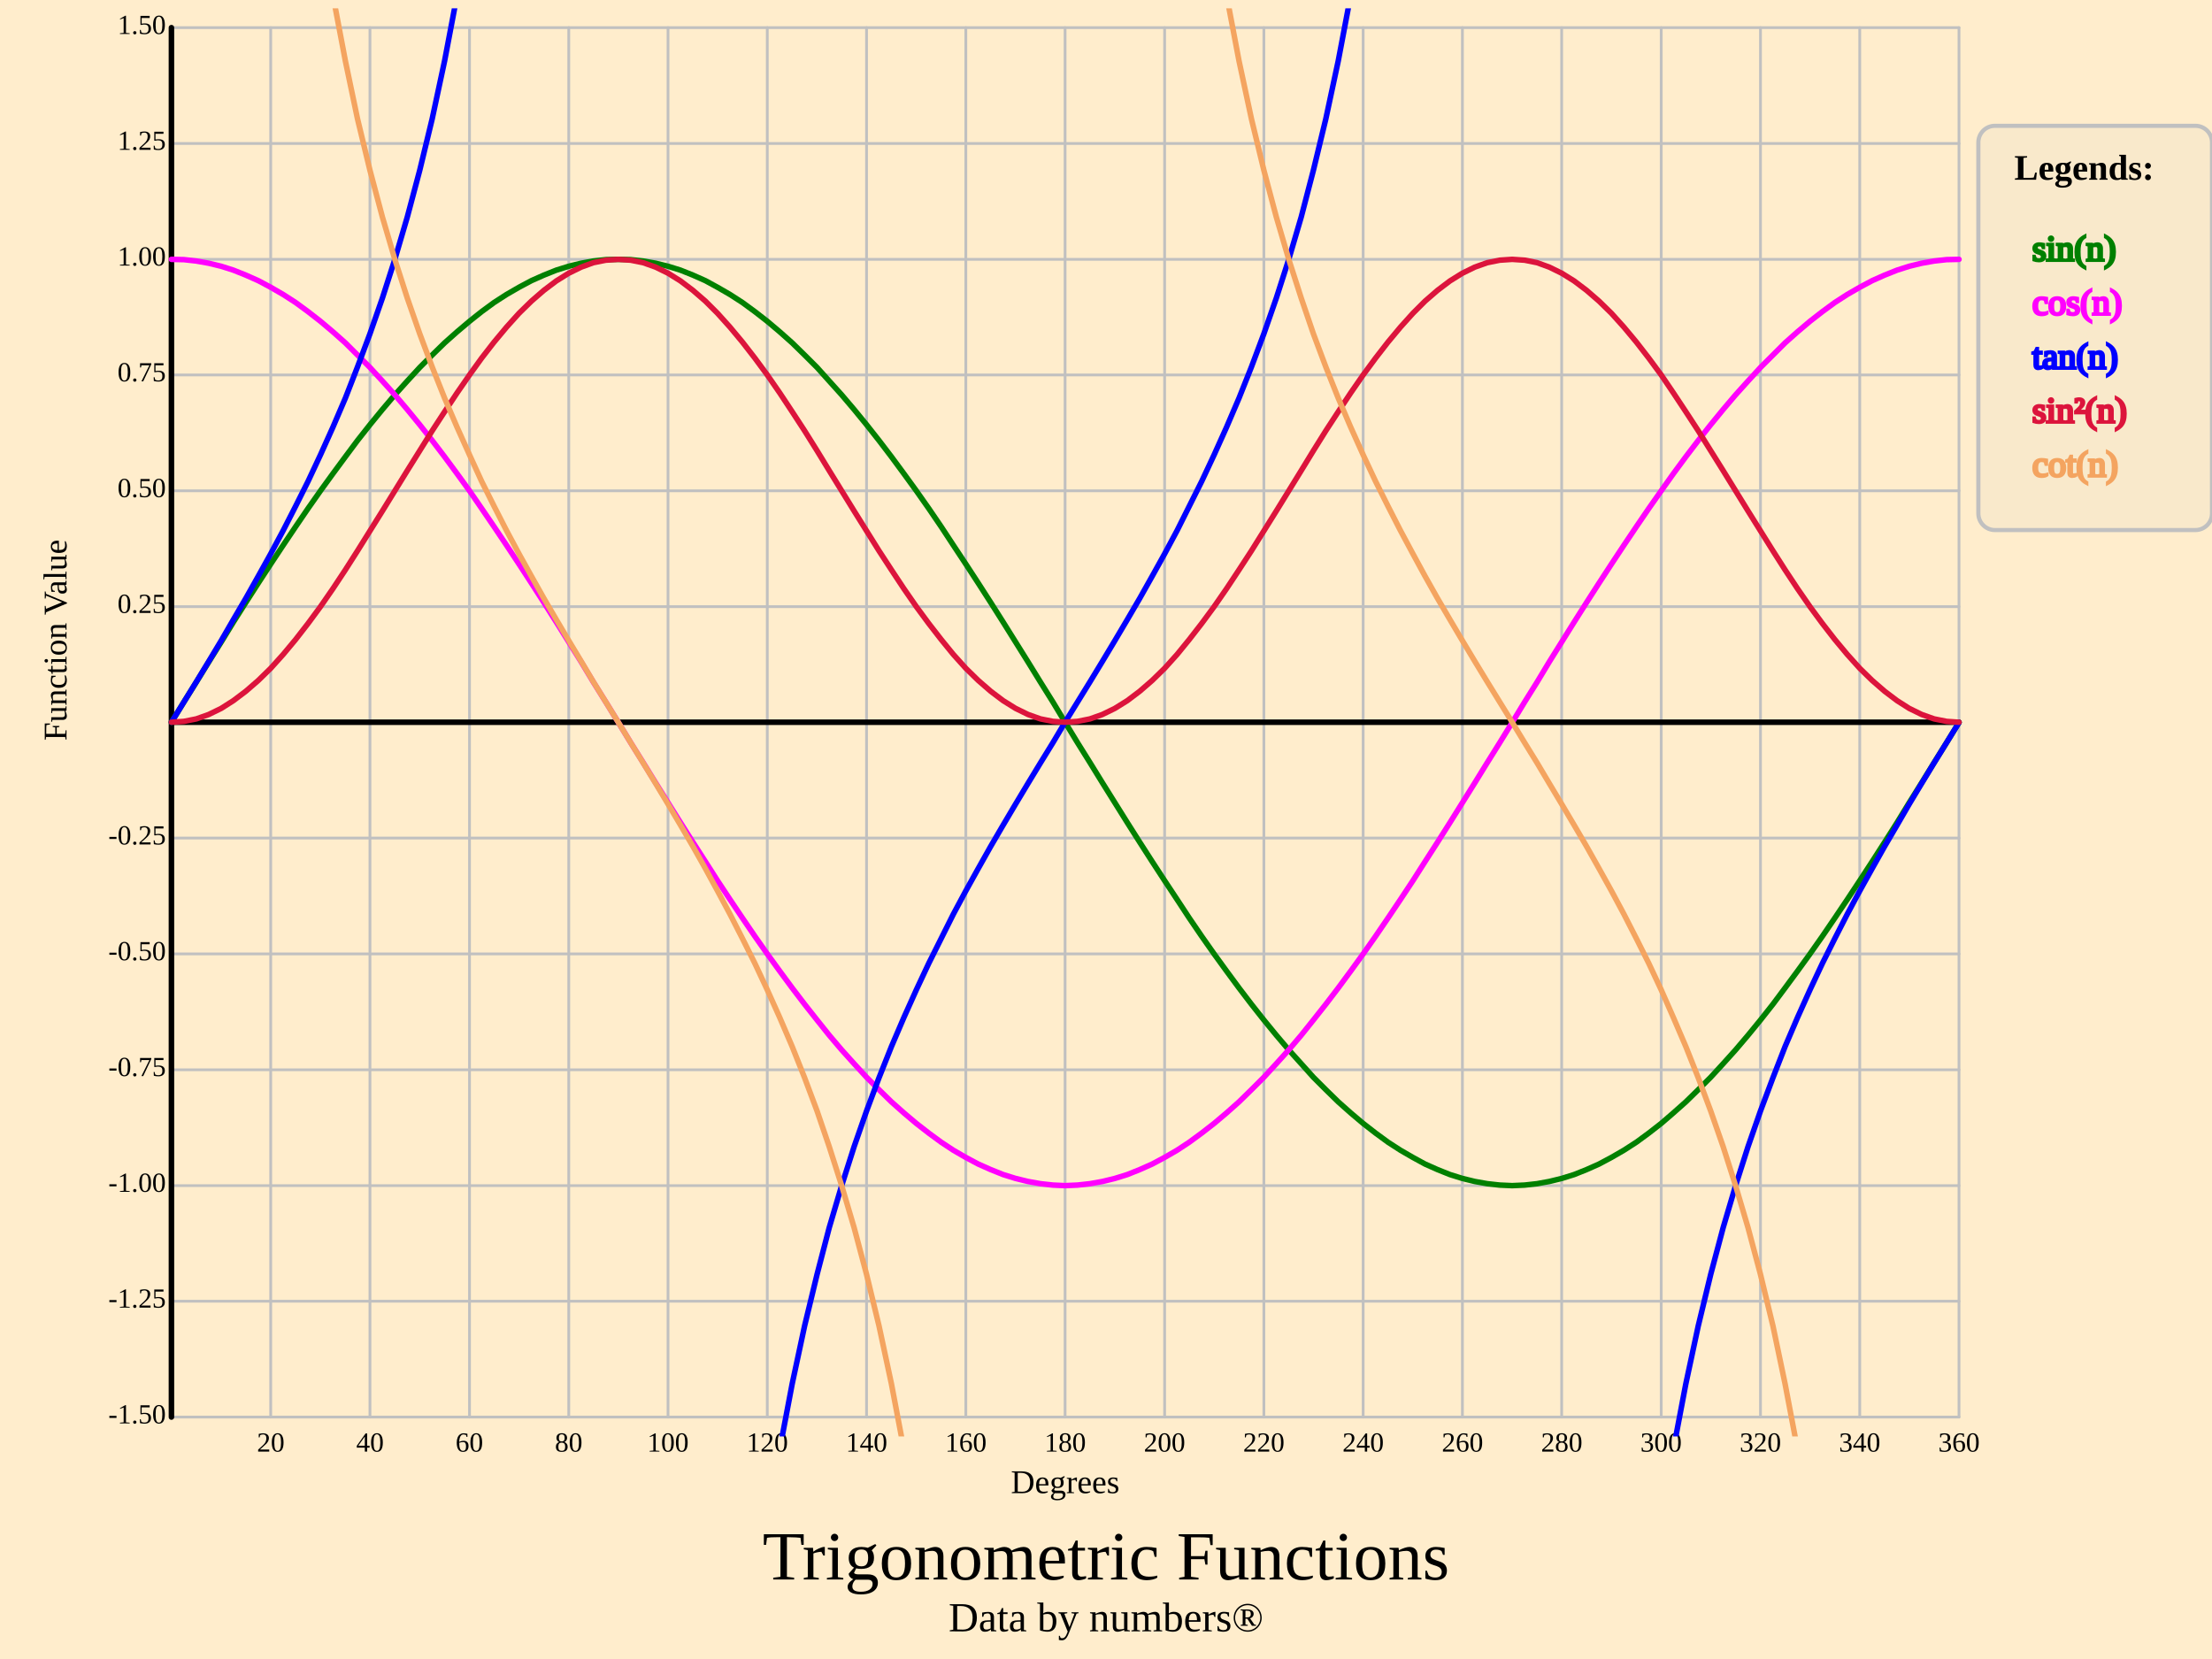
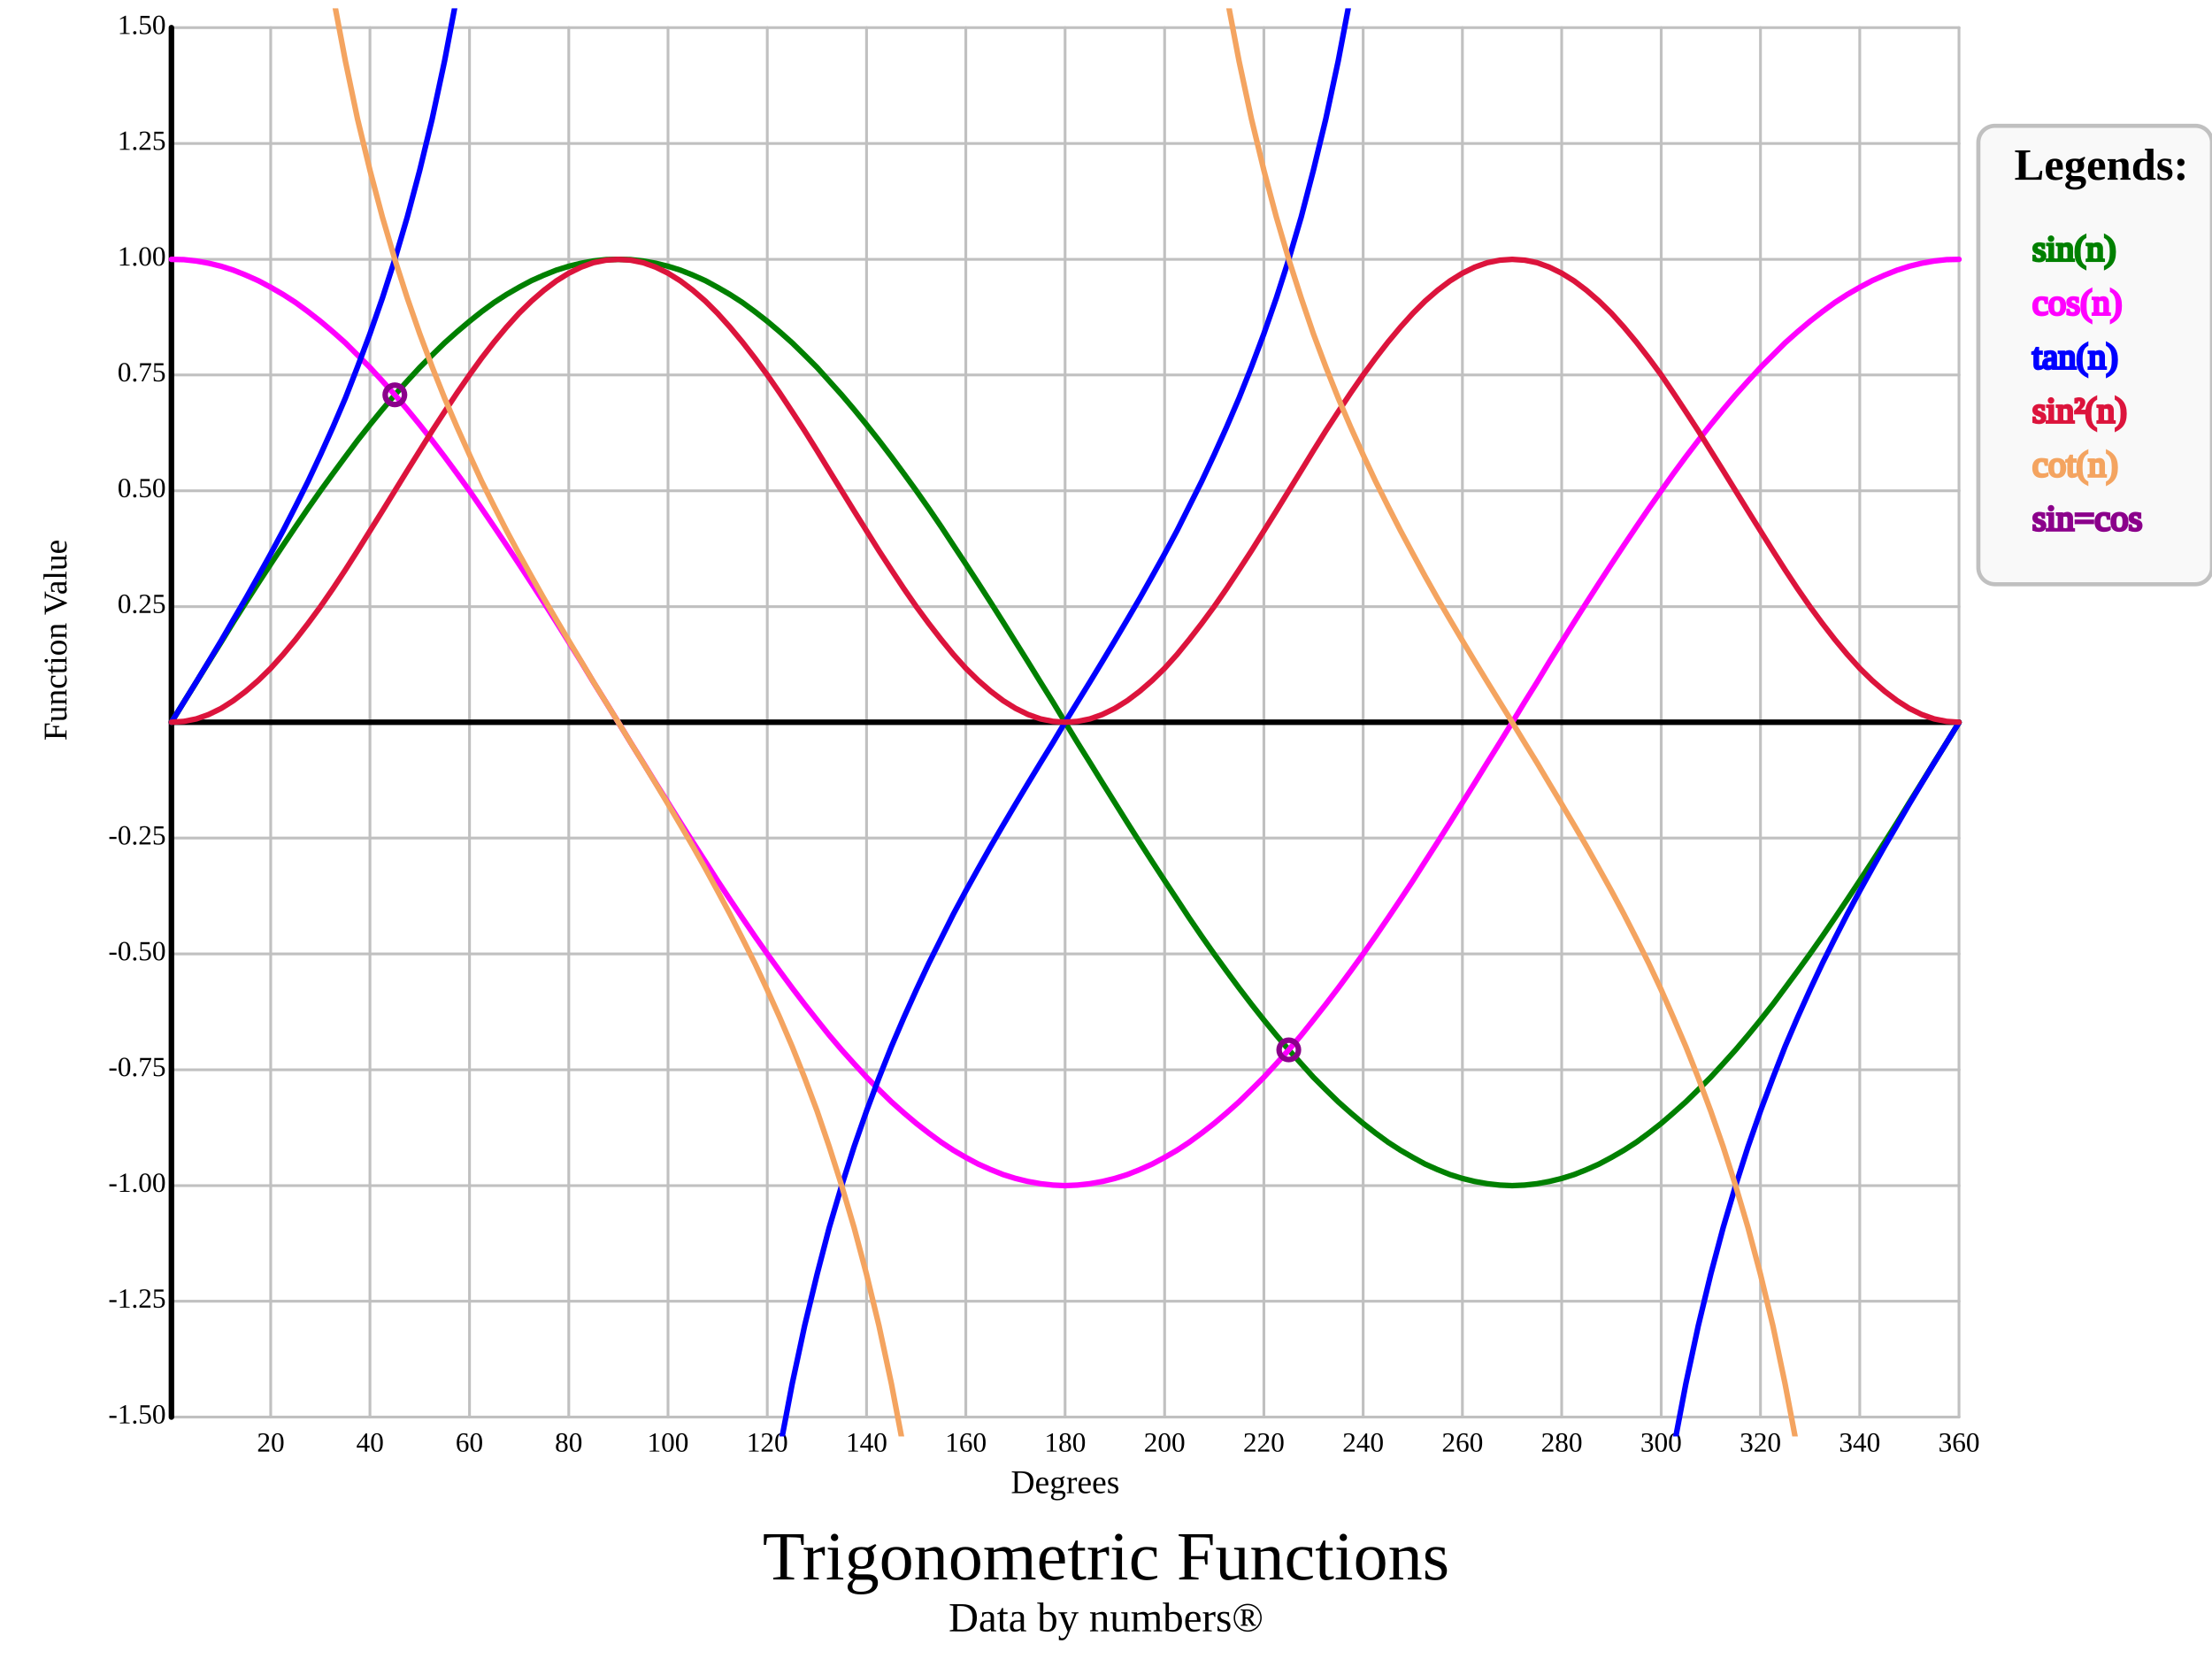
- <svg xmlns="http://www.w3.org/2000/svg" width="800" height="600">
+ <svg xmlns="http://www.w3.org/2000/svg" id="ID-68ac2f" width="800" height="600">
+   <style>
+ svg#ID-68ac2f { background-color: #ffedcc }
+ #ID-68ac2f g.plotarea { opacity: 1.0 }
+ #ID-68ac2f g.plotarea path:hover { stroke-width: 5.0 }
+ #ID-68ac2f path { stroke-width: 2.0; fill: none; stroke-linecap: round }
+ #ID-68ac2f path.axes { stroke: black }
+ #ID-68ac2f path.xtick, #ID-68ac2f path.ytick { stroke: silver; stroke-width: 1 }
+ #ID-68ac2f text.legends { font-size: 13.0px }
+ #ID-68ac2f text.legends.headline { font-size: 16.2px; font-weight: bold }
+ #ID-68ac2f text.subtitle { font-size: 15.0px; text-anchor: middle }
+ #ID-68ac2f text.title { font-size: 25.0px; text-anchor: middle }
+ #ID-68ac2f text.xlabel { font-size: 10.0px; text-anchor: middle }
+ #ID-68ac2f text.xtitle { font-size: 12.0px; text-anchor: middle }
+ #ID-68ac2f text.ylabel { font-size: 10.0px; text-anchor: end; dominant-baseline: middle }
+ #ID-68ac2f text.ytitle { font-size: 12.0px; text-anchor: middle; writing-mode: tb }
+ #ID-68ac2f path.plot01 { stroke: #ff0000 }
+ #ID-68ac2f text.plot01 { fill: #ff0000; stroke: #ff0000 }
+ #ID-68ac2f path.plot02 { stroke: #008000 }
+ #ID-68ac2f text.plot02 { fill: #008000; stroke: #008000 }
+ #ID-68ac2f path.plot03 { stroke: #ff00ff }
+ #ID-68ac2f text.plot03 { fill: #ff00ff; stroke: #ff00ff }
+ #ID-68ac2f path.plot04 { stroke: #0000ff }
+ #ID-68ac2f text.plot04 { fill: #0000ff; stroke: #0000ff }
+ #ID-68ac2f path.plot05 { stroke: #dc143c }
+ #ID-68ac2f text.plot05 { fill: #dc143c; stroke: #dc143c }
+ #ID-68ac2f path.plot06 { stroke: #f4a460 }
+ #ID-68ac2f text.plot06 { fill: #f4a460; stroke: #f4a460 }
+ #ID-68ac2f path.plot07 { stroke: #8b008b }
+ #ID-68ac2f text.plot07 { fill: #8b008b; stroke: #8b008b }
+ #ID-68ac2f rect.legends { fill: silver; stroke: silver; fill-opacity: 0.1; stroke-width: 1.5 }
+ </style>
  <defs>
    <clipPath id="plotable">
      <rect x="55.0" y="3.0" width="660.5" height="516.5" rx="0.0" />
    </clipPath>
  </defs>
-   <rect x="0" y="0" width="800" height="600" rx="0" style="fill: #ffedcc;stroke: none;stroke-width: 0" />
-   <path d=" M 97.9,512.5 V 10.0 M 133.8,512.5 V 10.0 M 169.8,512.5 V 10.0 M 205.7,512.5 V 10.0 M 241.6,512.5 V 10.0 M 277.5,512.5 V 10.0 M 313.4,512.5 V 10.0 M 349.3,512.5 V 10.0 M 385.2,512.5 V 10.0 M 421.2,512.5 V 10.0 M 457.1,512.5 V 10.0 M 493.0,512.5 V 10.0 M 528.9,512.5 V 10.0 M 564.8,512.5 V 10.0 M 600.8,512.5 V 10.0 M 636.7,512.5 V 10.0 M 672.6,512.5 V 10.0 M 708.5,512.5 V 10.0 " style="fill: none;stroke: Silver;stroke-linecap: round;stroke-width: 1.0" />
-   <text x="97.92" y="525.00" style="font-size: 10.0px;text-anchor: middle">20</text>
-   <text x="133.83" y="525.00" style="font-size: 10.0px;text-anchor: middle">40</text>
-   <text x="169.75" y="525.00" style="font-size: 10.0px;text-anchor: middle">60</text>
-   <text x="205.67" y="525.00" style="font-size: 10.0px;text-anchor: middle">80</text>
-   <text x="241.58" y="525.00" style="font-size: 10.0px;text-anchor: middle">100</text>
-   <text x="277.50" y="525.00" style="font-size: 10.0px;text-anchor: middle">120</text>
-   <text x="313.42" y="525.00" style="font-size: 10.0px;text-anchor: middle">140</text>
-   <text x="349.33" y="525.00" style="font-size: 10.0px;text-anchor: middle">160</text>
-   <text x="385.25" y="525.00" style="font-size: 10.0px;text-anchor: middle">180</text>
-   <text x="421.17" y="525.00" style="font-size: 10.0px;text-anchor: middle">200</text>
-   <text x="457.08" y="525.00" style="font-size: 10.0px;text-anchor: middle">220</text>
-   <text x="493.00" y="525.00" style="font-size: 10.0px;text-anchor: middle">240</text>
-   <text x="528.92" y="525.00" style="font-size: 10.0px;text-anchor: middle">260</text>
-   <text x="564.83" y="525.00" style="font-size: 10.0px;text-anchor: middle">280</text>
-   <text x="600.75" y="525.00" style="font-size: 10.0px;text-anchor: middle">300</text>
-   <text x="636.67" y="525.00" style="font-size: 10.0px;text-anchor: middle">320</text>
-   <text x="672.58" y="525.00" style="font-size: 10.0px;text-anchor: middle">340</text>
-   <text x="708.50" y="525.00" style="font-size: 10.0px;text-anchor: middle">360</text>
-   <path d=" M 62.0,219.4 H 708.5 M 62.0,303.1 H 708.5 M 62.0,177.5 H 708.5 M 62.0,345.0 H 708.5 M 62.0,135.6 H 708.5 M 62.0,386.9 H 708.5 M 62.0,93.8 H 708.5 M 62.0,428.8 H 708.5 M 62.0,51.9 H 708.5 M 62.0,470.6 H 708.5 M 62.0,10.0 H 708.5 M 62.0,512.5 H 708.5 " style="fill: none;stroke: Silver;stroke-linecap: round;stroke-width: 1.0" />
-   <text x="60.00" y="219.38" style="dominant-baseline: middle;font-size: 10.0px;text-anchor: end">0.25</text>
-   <text x="60.00" y="303.12" style="dominant-baseline: middle;font-size: 10.0px;text-anchor: end">-0.25</text>
-   <text x="60.00" y="177.50" style="dominant-baseline: middle;font-size: 10.0px;text-anchor: end">0.50</text>
-   <text x="60.00" y="345.00" style="dominant-baseline: middle;font-size: 10.0px;text-anchor: end">-0.50</text>
-   <text x="60.00" y="135.62" style="dominant-baseline: middle;font-size: 10.0px;text-anchor: end">0.75</text>
-   <text x="60.00" y="386.88" style="dominant-baseline: middle;font-size: 10.0px;text-anchor: end">-0.75</text>
-   <text x="60.00" y="93.75" style="dominant-baseline: middle;font-size: 10.0px;text-anchor: end">1.00</text>
-   <text x="60.00" y="428.75" style="dominant-baseline: middle;font-size: 10.0px;text-anchor: end">-1.00</text>
-   <text x="60.00" y="51.88" style="dominant-baseline: middle;font-size: 10.0px;text-anchor: end">1.25</text>
-   <text x="60.00" y="470.62" style="dominant-baseline: middle;font-size: 10.0px;text-anchor: end">-1.25</text>
-   <text x="60.00" y="10.00" style="dominant-baseline: middle;font-size: 10.0px;text-anchor: end">1.50</text>
-   <text x="60.00" y="512.50" style="dominant-baseline: middle;font-size: 10.0px;text-anchor: end">-1.50</text>
-   <path d=" M 62.0,261.2 H 708.5 M 62.0,512.5 V 10.0 " style="fill: none;stroke: Black;stroke-linecap: round;stroke-width: 2.0" />
-   <g clip-path="url(#plotable)" opacity="1.00">
-     <path d=" M 62.0,261.2 L 66.5,253.9 L 71.0,246.7 L 75.5,239.4 L 80.0,232.2 L 84.4,225.0 L 88.9,217.9 L 93.4,210.9 L 97.9,204.0 L 102.4,197.2 L 106.9,190.5 L 111.4,183.9 L 115.9,177.5 L 120.4,171.3 L 124.9,165.2 L 129.3,159.3 L 133.8,153.6 L 138.3,148.1 L 142.8,142.8 L 147.3,137.8 L 151.8,132.9 L 156.3,128.4 L 160.8,124.0 L 165.3,120.0 L 169.8,116.2 L 174.2,112.7 L 178.7,109.4 L 183.2,106.5 L 187.7,103.9 L 192.2,101.5 L 196.7,99.5 L 201.2,97.7 L 205.7,96.3 L 210.2,95.2 L 214.6,94.4 L 219.1,93.9 L 223.6,93.8 L 228.1,93.9 L 232.6,94.4 L 237.1,95.2 L 241.6,96.3 L 246.1,97.7 L 250.6,99.5 L 255.1,101.5 L 259.5,103.9 L 264.0,106.5 L 268.5,109.4 L 273.0,112.7 L 277.5,116.2 L 282.0,120.0 L 286.5,124.0 L 291.0,128.4 L 295.5,132.9 L 299.9,137.8 L 304.4,142.8 L 308.9,148.1 L 313.4,153.6 L 317.9,159.3 L 322.4,165.2 L 326.9,171.3 L 331.4,177.5 L 335.9,183.9 L 340.4,190.5 L 344.8,197.2 L 349.3,204.0 L 353.8,210.9 L 358.3,217.9 L 362.8,225.0 L 367.3,232.2 L 371.8,239.4 L 376.3,246.7 L 380.8,253.9 L 385.2,261.2 L 389.7,268.6 L 394.2,275.8 L 398.7,283.1 L 403.2,290.3 L 407.7,297.5 L 412.2,304.6 L 416.7,311.6 L 421.2,318.5 L 425.7,325.3 L 430.1,332.0 L 434.6,338.6 L 439.1,345.0 L 443.6,351.2 L 448.1,357.3 L 452.6,363.2 L 457.1,368.9 L 461.6,374.4 L 466.1,379.7 L 470.6,384.7 L 475.0,389.6 L 479.5,394.1 L 484.0,398.5 L 488.5,402.5 L 493.0,406.3 L 497.5,409.8 L 502.0,413.1 L 506.5,416.0 L 511.0,418.6 L 515.4,421.0 L 519.9,423.0 L 524.4,424.8 L 528.9,426.2 L 533.4,427.3 L 537.9,428.1 L 542.4,428.6 L 546.9,428.8 L 551.4,428.6 L 555.9,428.1 L 560.3,427.3 L 564.8,426.2 L 569.3,424.8 L 573.8,423.0 L 578.3,421.0 L 582.8,418.6 L 587.3,416.0 L 591.8,413.1 L 596.3,409.8 L 600.8,406.3 L 605.2,402.5 L 609.7,398.5 L 614.2,394.1 L 618.7,389.6 L 623.2,384.7 L 627.7,379.7 L 632.2,374.4 L 636.7,368.9 L 641.2,363.2 L 645.6,357.3 L 650.1,351.2 L 654.6,345.0 L 659.1,338.6 L 663.6,332.0 L 668.1,325.3 L 672.6,318.5 L 677.1,311.6 L 681.6,304.6 L 686.1,297.5 L 690.5,290.3 L 695.0,283.1 L 699.5,275.8 L 704.0,268.6 L 708.5,261.3 " style="fill: none;stroke: #008000;stroke-linecap: round;stroke-width: 2.0" />
-     <path d=" M 62.0,93.8 L 66.5,93.9 L 71.0,94.4 L 75.5,95.2 L 80.0,96.3 L 84.4,97.7 L 88.9,99.5 L 93.4,101.5 L 97.9,103.9 L 102.4,106.5 L 106.9,109.4 L 111.4,112.7 L 115.9,116.2 L 120.4,120.0 L 124.9,124.0 L 129.3,128.4 L 133.8,132.9 L 138.3,137.8 L 142.8,142.8 L 147.3,148.1 L 151.8,153.6 L 156.3,159.3 L 160.8,165.2 L 165.3,171.3 L 169.8,177.5 L 174.2,183.9 L 178.7,190.5 L 183.2,197.2 L 187.7,204.0 L 192.2,210.9 L 196.7,217.9 L 201.2,225.0 L 205.7,232.2 L 210.2,239.4 L 214.6,246.7 L 219.1,253.9 L 223.6,261.2 L 228.1,268.6 L 232.6,275.8 L 237.1,283.1 L 241.6,290.3 L 246.1,297.5 L 250.6,304.6 L 255.1,311.6 L 259.5,318.5 L 264.0,325.3 L 268.5,332.0 L 273.0,338.6 L 277.5,345.0 L 282.0,351.2 L 286.5,357.3 L 291.0,363.2 L 295.5,368.9 L 299.9,374.4 L 304.4,379.7 L 308.9,384.7 L 313.4,389.6 L 317.9,394.1 L 322.4,398.5 L 326.9,402.5 L 331.4,406.3 L 335.9,409.8 L 340.4,413.1 L 344.8,416.0 L 349.3,418.6 L 353.8,421.0 L 358.3,423.0 L 362.8,424.8 L 367.3,426.2 L 371.8,427.3 L 376.3,428.1 L 380.8,428.6 L 385.2,428.8 L 389.7,428.6 L 394.2,428.1 L 398.7,427.3 L 403.2,426.2 L 407.7,424.8 L 412.2,423.0 L 416.7,421.0 L 421.2,418.6 L 425.7,416.0 L 430.1,413.1 L 434.6,409.8 L 439.1,406.3 L 443.6,402.5 L 448.1,398.5 L 452.6,394.1 L 457.1,389.6 L 461.6,384.7 L 466.1,379.7 L 470.6,374.4 L 475.0,368.9 L 479.5,363.2 L 484.0,357.3 L 488.5,351.2 L 493.0,345.0 L 497.5,338.6 L 502.0,332.0 L 506.5,325.3 L 511.0,318.5 L 515.4,311.6 L 519.9,304.6 L 524.4,297.5 L 528.9,290.3 L 533.4,283.1 L 537.9,275.8 L 542.4,268.6 L 546.9,261.3 L 551.4,253.9 L 555.9,246.7 L 560.3,239.4 L 564.8,232.2 L 569.3,225.0 L 573.8,217.9 L 578.3,210.9 L 582.8,204.0 L 587.3,197.2 L 591.8,190.5 L 596.3,183.9 L 600.8,177.5 L 605.2,171.3 L 609.7,165.2 L 614.2,159.3 L 618.7,153.6 L 623.2,148.1 L 627.7,142.8 L 632.2,137.8 L 636.7,132.9 L 641.2,128.4 L 645.6,124.0 L 650.1,120.0 L 654.6,116.2 L 659.1,112.7 L 663.6,109.4 L 668.1,106.5 L 672.6,103.9 L 677.1,101.5 L 681.6,99.5 L 686.1,97.7 L 690.5,96.3 L 695.0,95.2 L 699.5,94.4 L 704.0,93.9 L 708.5,93.8 " style="fill: none;stroke: #ff00ff;stroke-linecap: round;stroke-width: 2.0" />
-     <path d=" M 62.0,261.2 L 66.5,253.9 L 71.0,246.6 L 75.5,239.2 L 80.0,231.7 L 84.4,224.1 L 88.9,216.4 L 93.4,208.4 L 97.9,200.3 L 102.4,191.9 L 106.9,183.1 L 111.4,174.1 L 115.9,164.5 L 120.4,154.5 L 124.9,144.0 L 129.3,132.7 L 133.8,120.7 L 138.3,107.8 L 142.8,93.8 L 147.3,78.5 L 151.8,61.6 L 156.3,43.0 L 160.8,22.0 L 165.3,-1.7 L 169.8,-28.9 L 174.2,-60.5 L 178.7,-98.0 L 183.2,-143.1 L 187.7,-199.0 L 192.2,-270.0 L 196.7,-300.0 M 205.7,-300.0 M 210.2,-300.0 M 214.6,-300.0 M 219.1,-300.0 M 223.6,-300.0 M 228.1,900.0 M 232.6,900.0 M 237.1,900.0 M 241.6,900.0 M 246.1,900.0 L 250.6,886.4 L 255.1,792.5 L 259.5,721.5 L 264.0,665.6 L 268.5,620.5 L 273.0,583.0 L 277.5,551.4 L 282.0,524.2 L 286.5,500.5 L 291.0,479.5 L 295.5,460.9 L 299.9,444.0 L 304.4,428.8 L 308.9,414.7 L 313.4,401.8 L 317.9,389.8 L 322.4,378.5 L 326.9,368.0 L 331.4,358.0 L 335.9,348.4 L 340.4,339.4 L 344.8,330.6 L 349.3,322.2 L 353.8,314.1 L 358.3,306.1 L 362.8,298.4 L 367.3,290.8 L 371.8,283.3 L 376.3,275.9 L 380.8,268.6 L 385.2,261.2 L 389.7,253.9 L 394.2,246.6 L 398.7,239.2 L 403.2,231.7 L 407.7,224.1 L 412.2,216.4 L 416.7,208.4 L 421.2,200.3 L 425.7,191.9 L 430.1,183.1 L 434.6,174.1 L 439.1,164.5 L 443.6,154.5 L 448.1,144.0 L 452.6,132.7 L 457.1,120.7 L 461.6,107.8 L 466.1,93.8 L 470.6,78.5 L 475.0,61.6 L 479.5,43.0 L 484.0,22.0 L 488.5,-1.7 L 493.0,-28.9 L 497.5,-60.5 L 502.0,-98.0 L 506.5,-143.1 L 511.0,-199.0 L 515.4,-270.0 L 519.9,-300.0 M 528.9,-300.0 M 533.4,-300.0 M 537.9,-300.0 M 542.4,-300.0 M 546.9,-300.0 M 551.4,900.0 M 555.9,900.0 M 560.3,900.0 M 564.8,900.0 M 569.3,900.0 L 573.8,886.4 L 578.3,792.5 L 582.8,721.5 L 587.3,665.6 L 591.8,620.5 L 596.3,583.0 L 600.8,551.4 L 605.2,524.2 L 609.7,500.5 L 614.2,479.5 L 618.7,460.9 L 623.2,444.0 L 627.7,428.8 L 632.2,414.7 L 636.7,401.8 L 641.2,389.8 L 645.6,378.5 L 650.1,368.0 L 654.6,358.0 L 659.1,348.4 L 663.6,339.4 L 668.1,330.6 L 672.6,322.2 L 677.1,314.1 L 681.6,306.1 L 686.1,298.4 L 690.5,290.8 L 695.0,283.3 L 699.5,275.9 L 704.0,268.6 L 708.5,261.3 " style="fill: none;stroke: #0000ff;stroke-linecap: round;stroke-width: 2.0" />
-     <path d=" M 62.0,261.2 L 66.5,260.9 L 71.0,260.0 L 75.5,258.4 L 80.0,256.2 L 84.4,253.4 L 88.9,250.0 L 93.4,246.1 L 97.9,241.7 L 102.4,236.7 L 106.9,231.3 L 111.4,225.5 L 115.9,219.4 L 120.4,212.9 L 124.9,206.1 L 129.3,199.2 L 133.8,192.0 L 138.3,184.8 L 142.8,177.5 L 147.3,170.2 L 151.8,163.0 L 156.3,155.8 L 160.8,148.9 L 165.3,142.1 L 169.8,135.6 L 174.2,129.5 L 178.7,123.7 L 183.2,118.3 L 187.7,113.3 L 192.2,108.9 L 196.7,105.0 L 201.2,101.6 L 205.7,98.8 L 210.2,96.6 L 214.6,95.0 L 219.1,94.1 L 223.6,93.8 L 228.1,94.1 L 232.6,95.0 L 237.1,96.6 L 241.6,98.8 L 246.1,101.6 L 250.6,105.0 L 255.1,108.9 L 259.5,113.3 L 264.0,118.3 L 268.5,123.7 L 273.0,129.5 L 277.5,135.6 L 282.0,142.1 L 286.5,148.9 L 291.0,155.8 L 295.5,163.0 L 299.9,170.2 L 304.4,177.5 L 308.9,184.8 L 313.4,192.0 L 317.9,199.2 L 322.4,206.1 L 326.9,212.9 L 331.4,219.4 L 335.9,225.5 L 340.4,231.3 L 344.8,236.7 L 349.3,241.7 L 353.8,246.1 L 358.3,250.0 L 362.8,253.4 L 367.3,256.2 L 371.8,258.4 L 376.3,260.0 L 380.8,260.9 L 385.2,261.2 L 389.7,260.9 L 394.2,260.0 L 398.7,258.4 L 403.2,256.2 L 407.7,253.4 L 412.2,250.0 L 416.7,246.1 L 421.2,241.7 L 425.7,236.7 L 430.1,231.3 L 434.6,225.5 L 439.1,219.4 L 443.6,212.9 L 448.1,206.1 L 452.6,199.2 L 457.1,192.0 L 461.6,184.8 L 466.1,177.5 L 470.6,170.2 L 475.0,163.0 L 479.5,155.8 L 484.0,148.9 L 488.5,142.1 L 493.0,135.6 L 497.5,129.5 L 502.0,123.7 L 506.5,118.3 L 511.0,113.3 L 515.4,108.9 L 519.9,105.0 L 524.4,101.6 L 528.9,98.8 L 533.4,96.6 L 537.9,95.0 L 542.4,94.1 L 546.9,93.8 L 551.4,94.1 L 555.9,95.0 L 560.3,96.6 L 564.8,98.8 L 569.3,101.6 L 573.8,105.0 L 578.3,108.9 L 582.8,113.3 L 587.3,118.3 L 591.8,123.7 L 596.3,129.5 L 600.8,135.6 L 605.2,142.1 L 609.7,148.9 L 614.2,155.8 L 618.7,163.0 L 623.2,170.2 L 627.7,177.5 L 632.2,184.8 L 636.7,192.0 L 641.2,199.2 L 645.6,206.1 L 650.1,212.9 L 654.6,219.4 L 659.1,225.5 L 663.6,231.3 L 668.1,236.7 L 672.6,241.7 L 677.1,246.1 L 681.6,250.0 L 686.1,253.4 L 690.5,256.2 L 695.0,258.4 L 699.5,260.0 L 704.0,260.9 L 708.5,261.2 " style="fill: none;stroke: #dc143c;stroke-linecap: round;stroke-width: 2.0" />
-     <path d=" M 66.5,-300.0 L 71.0,-300.0 M 80.0,-300.0 M 84.4,-300.0 M 88.9,-300.0 L 93.4,-270.0 L 97.9,-199.0 L 102.4,-143.1 L 106.9,-98.0 L 111.4,-60.5 L 115.9,-28.9 L 120.4,-1.7 L 124.9,22.0 L 129.3,43.0 L 133.8,61.6 L 138.3,78.5 L 142.8,93.8 L 147.3,107.8 L 151.8,120.7 L 156.3,132.7 L 160.8,144.0 L 165.3,154.5 L 169.8,164.5 L 174.2,174.1 L 178.7,183.1 L 183.2,191.9 L 187.7,200.3 L 192.2,208.4 L 196.7,216.4 L 201.2,224.1 L 205.7,231.7 L 210.2,239.2 L 214.6,246.6 L 219.1,253.9 L 223.6,261.2 L 228.1,268.6 L 232.6,275.9 L 237.1,283.3 L 241.6,290.8 L 246.1,298.4 L 250.6,306.1 L 255.1,314.1 L 259.5,322.2 L 264.0,330.6 L 268.5,339.4 L 273.0,348.4 L 277.5,358.0 L 282.0,368.0 L 286.5,378.5 L 291.0,389.8 L 295.5,401.8 L 299.9,414.7 L 304.4,428.8 L 308.9,444.0 L 313.4,460.9 L 317.9,479.5 L 322.4,500.5 L 326.9,524.2 L 331.4,551.4 L 335.9,583.0 L 340.4,620.5 L 344.8,665.6 L 349.3,721.5 L 353.8,792.5 L 358.3,886.4 L 362.8,900.0 M 371.8,900.0 M 376.3,900.0 M 380.8,900.0 M 385.2,900.0 M 389.7,-300.0 M 394.2,-300.0 M 398.7,-300.0 M 403.2,-300.0 M 407.7,-300.0 M 412.2,-300.0 L 416.7,-270.0 L 421.2,-199.0 L 425.7,-143.1 L 430.1,-98.0 L 434.6,-60.5 L 439.1,-28.9 L 443.6,-1.7 L 448.1,22.0 L 452.6,43.0 L 457.1,61.6 L 461.6,78.5 L 466.1,93.8 L 470.6,107.8 L 475.0,120.7 L 479.5,132.7 L 484.0,144.0 L 488.5,154.5 L 493.0,164.5 L 497.5,174.1 L 502.0,183.1 L 506.5,191.9 L 511.0,200.3 L 515.4,208.4 L 519.9,216.4 L 524.4,224.1 L 528.9,231.7 L 533.4,239.2 L 537.9,246.6 L 542.4,253.9 L 546.9,261.2 L 551.4,268.6 L 555.9,275.9 L 560.3,283.3 L 564.8,290.8 L 569.3,298.4 L 573.8,306.1 L 578.3,314.1 L 582.8,322.2 L 587.3,330.6 L 591.8,339.4 L 596.3,348.4 L 600.8,358.0 L 605.2,368.0 L 609.7,378.5 L 614.2,389.8 L 618.7,401.8 L 623.2,414.7 L 627.7,428.8 L 632.2,444.0 L 636.7,460.9 L 641.2,479.5 L 645.6,500.5 L 650.1,524.2 L 654.6,551.4 L 659.1,583.0 L 663.6,620.5 L 668.1,665.6 L 672.6,721.5 L 677.1,792.5 L 681.6,886.4 L 686.1,900.0 M 695.0,900.0 M 699.5,900.0 M 704.0,900.0 M 708.5,900.0 " style="fill: none;stroke: #f4a460;stroke-linecap: round;stroke-width: 2.0" />
+   <path class="xtick" d=" M 97.9,512.5 V 10.0 M 133.8,512.5 V 10.0 M 169.8,512.5 V 10.0 M 205.7,512.5 V 10.0 M 241.6,512.5 V 10.0 M 277.5,512.5 V 10.0 M 313.4,512.5 V 10.0 M 349.3,512.5 V 10.0 M 385.2,512.5 V 10.0 M 421.2,512.5 V 10.0 M 457.1,512.5 V 10.0 M 493.0,512.5 V 10.0 M 528.9,512.5 V 10.0 M 564.8,512.5 V 10.0 M 600.8,512.5 V 10.0 M 636.7,512.5 V 10.0 M 672.6,512.5 V 10.0 M 708.5,512.5 V 10.0 " />
+   <text x="97.92" y="525.00" class="xlabel">20</text>
+   <text x="133.83" y="525.00" class="xlabel">40</text>
+   <text x="169.75" y="525.00" class="xlabel">60</text>
+   <text x="205.67" y="525.00" class="xlabel">80</text>
+   <text x="241.58" y="525.00" class="xlabel">100</text>
+   <text x="277.50" y="525.00" class="xlabel">120</text>
+   <text x="313.42" y="525.00" class="xlabel">140</text>
+   <text x="349.33" y="525.00" class="xlabel">160</text>
+   <text x="385.25" y="525.00" class="xlabel">180</text>
+   <text x="421.17" y="525.00" class="xlabel">200</text>
+   <text x="457.08" y="525.00" class="xlabel">220</text>
+   <text x="493.00" y="525.00" class="xlabel">240</text>
+   <text x="528.92" y="525.00" class="xlabel">260</text>
+   <text x="564.83" y="525.00" class="xlabel">280</text>
+   <text x="600.75" y="525.00" class="xlabel">300</text>
+   <text x="636.67" y="525.00" class="xlabel">320</text>
+   <text x="672.58" y="525.00" class="xlabel">340</text>
+   <text x="708.50" y="525.00" class="xlabel">360</text>
+   <path class="ytick" d=" M 62.0,219.4 H 708.5 M 62.0,303.1 H 708.5 M 62.0,177.5 H 708.5 M 62.0,345.0 H 708.5 M 62.0,135.6 H 708.5 M 62.0,386.9 H 708.5 M 62.0,93.8 H 708.5 M 62.0,428.8 H 708.5 M 62.0,51.9 H 708.5 M 62.0,470.6 H 708.5 M 62.0,10.0 H 708.5 M 62.0,512.5 H 708.5 " />
+   <text x="60.00" y="219.38" class="ylabel">0.25</text>
+   <text x="60.00" y="303.12" class="ylabel">-0.25</text>
+   <text x="60.00" y="177.50" class="ylabel">0.50</text>
+   <text x="60.00" y="345.00" class="ylabel">-0.50</text>
+   <text x="60.00" y="135.62" class="ylabel">0.75</text>
+   <text x="60.00" y="386.88" class="ylabel">-0.75</text>
+   <text x="60.00" y="93.75" class="ylabel">1.00</text>
+   <text x="60.00" y="428.75" class="ylabel">-1.00</text>
+   <text x="60.00" y="51.88" class="ylabel">1.25</text>
+   <text x="60.00" y="470.62" class="ylabel">-1.25</text>
+   <text x="60.00" y="10.00" class="ylabel">1.50</text>
+   <text x="60.00" y="512.50" class="ylabel">-1.50</text>
+   <path class="axes" d=" M 62.0,261.2 H 708.5 M 62.0,512.5 V 10.0 " />
+   <g clip-path="url(#plotable)" class="plotarea">
+     <path class="plot02" d=" M 62.0,261.2 L 66.5,253.9 L 71.0,246.7 L 75.5,239.4 L 80.0,232.2 L 84.4,225.0 L 88.9,217.9 L 93.4,210.9 L 97.9,204.0 L 102.4,197.2 L 106.9,190.5 L 111.4,183.9 L 115.9,177.5 L 120.4,171.3 L 124.9,165.2 L 129.3,159.3 L 133.8,153.6 L 138.3,148.1 L 142.8,142.8 L 147.3,137.8 L 151.8,132.9 L 156.3,128.4 L 160.8,124.0 L 165.3,120.0 L 169.8,116.2 L 174.2,112.7 L 178.7,109.4 L 183.2,106.5 L 187.7,103.9 L 192.2,101.5 L 196.7,99.5 L 201.2,97.7 L 205.7,96.3 L 210.2,95.2 L 214.6,94.4 L 219.1,93.9 L 223.6,93.8 L 228.1,93.9 L 232.6,94.4 L 237.1,95.2 L 241.6,96.3 L 246.1,97.7 L 250.6,99.5 L 255.1,101.5 L 259.5,103.9 L 264.0,106.5 L 268.5,109.4 L 273.0,112.7 L 277.5,116.2 L 282.0,120.0 L 286.5,124.0 L 291.0,128.4 L 295.5,132.9 L 299.9,137.8 L 304.4,142.8 L 308.9,148.1 L 313.4,153.6 L 317.9,159.3 L 322.4,165.2 L 326.9,171.3 L 331.4,177.5 L 335.9,183.9 L 340.4,190.5 L 344.8,197.2 L 349.3,204.0 L 353.8,210.9 L 358.3,217.9 L 362.8,225.0 L 367.3,232.2 L 371.8,239.4 L 376.3,246.7 L 380.8,253.9 L 385.2,261.2 L 389.7,268.6 L 394.2,275.8 L 398.7,283.1 L 403.2,290.3 L 407.7,297.5 L 412.2,304.6 L 416.7,311.6 L 421.2,318.5 L 425.7,325.3 L 430.1,332.0 L 434.6,338.6 L 439.1,345.0 L 443.6,351.2 L 448.1,357.3 L 452.6,363.2 L 457.1,368.9 L 461.6,374.4 L 466.1,379.7 L 470.6,384.7 L 475.0,389.6 L 479.5,394.1 L 484.0,398.5 L 488.5,402.5 L 493.0,406.3 L 497.5,409.8 L 502.0,413.1 L 506.5,416.0 L 511.0,418.6 L 515.4,421.0 L 519.9,423.0 L 524.4,424.8 L 528.9,426.2 L 533.4,427.3 L 537.9,428.1 L 542.4,428.6 L 546.9,428.8 L 551.4,428.6 L 555.9,428.1 L 560.3,427.3 L 564.8,426.2 L 569.3,424.8 L 573.8,423.0 L 578.3,421.0 L 582.8,418.6 L 587.3,416.0 L 591.8,413.1 L 596.3,409.8 L 600.8,406.3 L 605.2,402.5 L 609.7,398.5 L 614.2,394.1 L 618.7,389.6 L 623.2,384.7 L 627.7,379.7 L 632.2,374.4 L 636.7,368.9 L 641.2,363.2 L 645.6,357.3 L 650.1,351.2 L 654.6,345.0 L 659.1,338.6 L 663.6,332.0 L 668.1,325.3 L 672.6,318.5 L 677.1,311.6 L 681.6,304.6 L 686.1,297.5 L 690.5,290.3 L 695.0,283.1 L 699.5,275.8 L 704.0,268.6 L 708.5,261.3 " />
+     <path class="plot03" d=" M 62.0,93.8 L 66.5,93.9 L 71.0,94.4 L 75.5,95.2 L 80.0,96.3 L 84.4,97.7 L 88.9,99.5 L 93.4,101.5 L 97.9,103.9 L 102.4,106.5 L 106.9,109.4 L 111.4,112.7 L 115.9,116.2 L 120.4,120.0 L 124.9,124.0 L 129.3,128.4 L 133.8,132.9 L 138.3,137.8 L 142.8,142.8 L 147.3,148.1 L 151.8,153.6 L 156.3,159.3 L 160.8,165.2 L 165.3,171.3 L 169.8,177.5 L 174.2,183.9 L 178.7,190.5 L 183.2,197.2 L 187.7,204.0 L 192.2,210.9 L 196.7,217.9 L 201.2,225.0 L 205.7,232.2 L 210.2,239.4 L 214.6,246.7 L 219.1,253.9 L 223.6,261.2 L 228.1,268.6 L 232.6,275.8 L 237.1,283.1 L 241.6,290.3 L 246.1,297.5 L 250.6,304.6 L 255.1,311.6 L 259.5,318.5 L 264.0,325.3 L 268.5,332.0 L 273.0,338.6 L 277.5,345.0 L 282.0,351.2 L 286.5,357.3 L 291.0,363.2 L 295.5,368.9 L 299.9,374.4 L 304.4,379.7 L 308.9,384.7 L 313.4,389.6 L 317.9,394.1 L 322.4,398.5 L 326.9,402.5 L 331.4,406.3 L 335.9,409.8 L 340.4,413.1 L 344.8,416.0 L 349.3,418.6 L 353.8,421.0 L 358.3,423.0 L 362.8,424.8 L 367.3,426.2 L 371.8,427.3 L 376.3,428.1 L 380.8,428.6 L 385.2,428.8 L 389.7,428.6 L 394.2,428.1 L 398.7,427.3 L 403.2,426.2 L 407.7,424.8 L 412.2,423.0 L 416.7,421.0 L 421.2,418.6 L 425.7,416.0 L 430.1,413.1 L 434.6,409.8 L 439.1,406.3 L 443.6,402.5 L 448.1,398.5 L 452.6,394.1 L 457.1,389.6 L 461.6,384.7 L 466.1,379.7 L 470.6,374.4 L 475.0,368.9 L 479.5,363.2 L 484.0,357.3 L 488.5,351.2 L 493.0,345.0 L 497.5,338.6 L 502.0,332.0 L 506.5,325.3 L 511.0,318.5 L 515.4,311.6 L 519.9,304.6 L 524.4,297.5 L 528.9,290.3 L 533.4,283.1 L 537.9,275.8 L 542.4,268.6 L 546.9,261.3 L 551.4,253.9 L 555.9,246.7 L 560.3,239.4 L 564.8,232.2 L 569.3,225.0 L 573.8,217.9 L 578.3,210.9 L 582.8,204.0 L 587.3,197.2 L 591.8,190.5 L 596.3,183.9 L 600.8,177.5 L 605.2,171.3 L 609.7,165.2 L 614.2,159.3 L 618.7,153.6 L 623.2,148.1 L 627.7,142.8 L 632.2,137.8 L 636.7,132.9 L 641.2,128.4 L 645.6,124.0 L 650.1,120.0 L 654.6,116.2 L 659.1,112.7 L 663.6,109.4 L 668.1,106.5 L 672.6,103.9 L 677.1,101.5 L 681.6,99.5 L 686.1,97.7 L 690.5,96.3 L 695.0,95.2 L 699.5,94.4 L 704.0,93.9 L 708.5,93.8 " />
+     <path class="plot04" d=" M 62.0,261.2 L 66.5,253.9 L 71.0,246.6 L 75.5,239.2 L 80.0,231.7 L 84.4,224.1 L 88.9,216.4 L 93.4,208.4 L 97.9,200.3 L 102.4,191.9 L 106.9,183.1 L 111.4,174.1 L 115.9,164.5 L 120.4,154.5 L 124.9,144.0 L 129.3,132.7 L 133.8,120.7 L 138.3,107.8 L 142.8,93.8 L 147.3,78.5 L 151.8,61.6 L 156.3,43.0 L 160.8,22.0 L 165.3,-1.7 L 169.8,-28.9 L 174.2,-60.5 L 178.7,-98.0 L 183.2,-143.1 L 187.7,-199.0 L 192.2,-270.0 L 196.7,-300.0 M 205.7,-300.0 M 210.2,-300.0 M 214.6,-300.0 M 219.1,-300.0 M 223.6,-300.0 M 228.1,900.0 M 232.6,900.0 M 237.1,900.0 M 241.6,900.0 M 246.1,900.0 L 250.6,886.4 L 255.1,792.5 L 259.5,721.5 L 264.0,665.6 L 268.5,620.5 L 273.0,583.0 L 277.5,551.4 L 282.0,524.2 L 286.5,500.5 L 291.0,479.5 L 295.5,460.9 L 299.9,444.0 L 304.4,428.8 L 308.9,414.7 L 313.4,401.8 L 317.9,389.8 L 322.4,378.5 L 326.9,368.0 L 331.4,358.0 L 335.9,348.4 L 340.4,339.4 L 344.8,330.6 L 349.3,322.2 L 353.8,314.1 L 358.3,306.1 L 362.8,298.4 L 367.3,290.8 L 371.8,283.3 L 376.3,275.9 L 380.8,268.6 L 385.2,261.2 L 389.7,253.9 L 394.2,246.6 L 398.7,239.2 L 403.2,231.7 L 407.7,224.1 L 412.2,216.4 L 416.7,208.4 L 421.2,200.3 L 425.7,191.9 L 430.1,183.1 L 434.6,174.1 L 439.1,164.5 L 443.6,154.5 L 448.1,144.0 L 452.6,132.7 L 457.1,120.7 L 461.6,107.8 L 466.1,93.8 L 470.6,78.5 L 475.0,61.6 L 479.5,43.0 L 484.0,22.0 L 488.5,-1.7 L 493.0,-28.9 L 497.5,-60.5 L 502.0,-98.0 L 506.5,-143.1 L 511.0,-199.0 L 515.4,-270.0 L 519.9,-300.0 M 528.9,-300.0 M 533.4,-300.0 M 537.9,-300.0 M 542.4,-300.0 M 546.9,-300.0 M 551.4,900.0 M 555.9,900.0 M 560.3,900.0 M 564.8,900.0 M 569.3,900.0 L 573.8,886.4 L 578.3,792.5 L 582.8,721.5 L 587.3,665.6 L 591.8,620.5 L 596.3,583.0 L 600.8,551.4 L 605.2,524.2 L 609.7,500.5 L 614.2,479.5 L 618.7,460.9 L 623.2,444.0 L 627.7,428.8 L 632.2,414.7 L 636.7,401.8 L 641.2,389.8 L 645.6,378.5 L 650.1,368.0 L 654.6,358.0 L 659.1,348.4 L 663.6,339.4 L 668.1,330.6 L 672.6,322.2 L 677.1,314.1 L 681.6,306.1 L 686.1,298.4 L 690.5,290.8 L 695.0,283.3 L 699.5,275.9 L 704.0,268.6 L 708.5,261.3 " />
+     <path class="plot05" d=" M 62.0,261.2 L 66.5,260.9 L 71.0,260.0 L 75.5,258.4 L 80.0,256.2 L 84.4,253.4 L 88.9,250.0 L 93.4,246.1 L 97.9,241.7 L 102.4,236.7 L 106.9,231.3 L 111.4,225.5 L 115.9,219.4 L 120.4,212.9 L 124.9,206.1 L 129.3,199.2 L 133.8,192.0 L 138.3,184.8 L 142.8,177.5 L 147.3,170.2 L 151.8,163.0 L 156.3,155.8 L 160.8,148.9 L 165.3,142.1 L 169.8,135.6 L 174.2,129.5 L 178.7,123.7 L 183.2,118.3 L 187.7,113.3 L 192.2,108.9 L 196.7,105.0 L 201.2,101.6 L 205.7,98.8 L 210.2,96.6 L 214.6,95.0 L 219.1,94.1 L 223.6,93.8 L 228.1,94.1 L 232.6,95.0 L 237.1,96.6 L 241.6,98.8 L 246.1,101.6 L 250.6,105.0 L 255.1,108.9 L 259.5,113.3 L 264.0,118.3 L 268.5,123.7 L 273.0,129.5 L 277.5,135.6 L 282.0,142.1 L 286.5,148.9 L 291.0,155.8 L 295.5,163.0 L 299.9,170.2 L 304.4,177.5 L 308.9,184.8 L 313.4,192.0 L 317.9,199.2 L 322.4,206.1 L 326.9,212.9 L 331.4,219.4 L 335.9,225.5 L 340.4,231.3 L 344.8,236.7 L 349.3,241.7 L 353.8,246.1 L 358.3,250.0 L 362.8,253.4 L 367.3,256.2 L 371.8,258.4 L 376.3,260.0 L 380.8,260.9 L 385.2,261.2 L 389.7,260.9 L 394.2,260.0 L 398.7,258.4 L 403.2,256.2 L 407.7,253.4 L 412.2,250.0 L 416.7,246.1 L 421.2,241.7 L 425.7,236.7 L 430.1,231.3 L 434.6,225.5 L 439.1,219.4 L 443.6,212.9 L 448.1,206.1 L 452.6,199.2 L 457.1,192.0 L 461.6,184.8 L 466.1,177.5 L 470.6,170.2 L 475.0,163.0 L 479.5,155.8 L 484.0,148.9 L 488.5,142.1 L 493.0,135.6 L 497.5,129.5 L 502.0,123.7 L 506.5,118.3 L 511.0,113.3 L 515.4,108.9 L 519.9,105.0 L 524.4,101.6 L 528.9,98.8 L 533.4,96.6 L 537.9,95.0 L 542.4,94.1 L 546.9,93.8 L 551.4,94.1 L 555.9,95.0 L 560.3,96.6 L 564.8,98.8 L 569.3,101.6 L 573.8,105.0 L 578.3,108.9 L 582.8,113.3 L 587.3,118.3 L 591.8,123.7 L 596.3,129.5 L 600.8,135.6 L 605.2,142.1 L 609.7,148.9 L 614.2,155.8 L 618.7,163.0 L 623.2,170.2 L 627.7,177.5 L 632.2,184.8 L 636.7,192.0 L 641.2,199.2 L 645.6,206.1 L 650.1,212.9 L 654.6,219.4 L 659.1,225.5 L 663.6,231.3 L 668.1,236.7 L 672.6,241.7 L 677.1,246.1 L 681.6,250.0 L 686.1,253.4 L 690.5,256.2 L 695.0,258.4 L 699.5,260.0 L 704.0,260.9 L 708.5,261.2 " />
+     <path class="plot06" d=" M 66.5,-300.0 L 71.0,-300.0 M 80.0,-300.0 M 84.4,-300.0 M 88.9,-300.0 L 93.4,-270.0 L 97.9,-199.0 L 102.4,-143.1 L 106.9,-98.0 L 111.4,-60.5 L 115.9,-28.9 L 120.4,-1.7 L 124.9,22.0 L 129.3,43.0 L 133.8,61.6 L 138.3,78.5 L 142.8,93.8 L 147.3,107.8 L 151.8,120.7 L 156.3,132.7 L 160.8,144.0 L 165.3,154.5 L 169.8,164.5 L 174.2,174.1 L 178.7,183.1 L 183.2,191.9 L 187.7,200.3 L 192.2,208.4 L 196.7,216.4 L 201.2,224.1 L 205.7,231.7 L 210.2,239.2 L 214.6,246.6 L 219.1,253.9 L 223.6,261.2 L 228.1,268.6 L 232.6,275.9 L 237.1,283.3 L 241.6,290.8 L 246.1,298.4 L 250.6,306.1 L 255.1,314.1 L 259.5,322.2 L 264.0,330.6 L 268.5,339.4 L 273.0,348.4 L 277.5,358.0 L 282.0,368.0 L 286.5,378.5 L 291.0,389.8 L 295.5,401.8 L 299.9,414.7 L 304.4,428.8 L 308.9,444.0 L 313.4,460.9 L 317.9,479.5 L 322.4,500.5 L 326.9,524.2 L 331.4,551.4 L 335.9,583.0 L 340.4,620.5 L 344.8,665.6 L 349.3,721.5 L 353.8,792.5 L 358.3,886.4 L 362.8,900.0 M 371.8,900.0 M 376.3,900.0 M 380.8,900.0 M 385.2,900.0 M 389.7,-300.0 M 394.2,-300.0 M 398.7,-300.0 M 403.2,-300.0 M 407.7,-300.0 M 412.2,-300.0 L 416.7,-270.0 L 421.2,-199.0 L 425.7,-143.1 L 430.1,-98.0 L 434.6,-60.5 L 439.1,-28.9 L 443.6,-1.7 L 448.1,22.0 L 452.6,43.0 L 457.1,61.6 L 461.6,78.5 L 466.1,93.8 L 470.6,107.8 L 475.0,120.7 L 479.5,132.7 L 484.0,144.0 L 488.5,154.5 L 493.0,164.5 L 497.5,174.1 L 502.0,183.1 L 506.5,191.9 L 511.0,200.3 L 515.4,208.4 L 519.9,216.4 L 524.4,224.1 L 528.9,231.7 L 533.4,239.2 L 537.9,246.6 L 542.4,253.9 L 546.9,261.2 L 551.4,268.6 L 555.9,275.9 L 560.3,283.3 L 564.8,290.8 L 569.3,298.4 L 573.8,306.1 L 578.3,314.1 L 582.8,322.2 L 587.3,330.6 L 591.8,339.4 L 596.3,348.4 L 600.8,358.0 L 605.2,368.0 L 609.7,378.5 L 614.2,389.8 L 618.7,401.8 L 623.2,414.7 L 627.7,428.8 L 632.2,444.0 L 636.7,460.9 L 641.2,479.5 L 645.6,500.5 L 650.1,524.2 L 654.6,551.4 L 659.1,583.0 L 663.6,620.5 L 668.1,665.6 L 672.6,721.5 L 677.1,792.5 L 681.6,886.4 L 686.1,900.0 M 695.0,900.0 M 699.5,900.0 M 704.0,900.0 M 708.5,900.0 " />
+     <path class="plot07" d=" M 142.8,142.8 m 0.0,-3.5 a 3.5,3.5,0.0,1,1,0.0,7.0 a 3.5,3.5,0.0,1,1,0.0,-7.0 m 0.0,3.5 M 466.1,379.7 m 0.0,-3.5 a 3.5,3.5,0.0,1,1,0.0,7.0 a 3.5,3.5,0.0,1,1,0.0,-7.0 m 0.0,3.5 " />
  </g>
-   <text x="385.25" y="540.00" style="font-size: 12.0px;text-anchor: middle">Degrees</text>
-   <text x="-20.00" y="-261.25" style="font-size: 12.0px;text-anchor: middle;writing-mode: tb" transform="rotate(180)">Function Value</text>
-   <rect x="715.5" y="45.5" width="84.5" height="146.2" rx="6.0" style="fill: silver;fill-opacity: .1;stroke: silver;stroke-width: 1.5" />
-   <text x="728.50" y="65.00" style="font-size: 13.0px;font-weight: bold">Legends:</text>
-   <text x="735.00" y="94.25" style="fill: #008000;font-size: 13.0px;stroke: #008000">sin(n)</text>
-   <text x="735.00" y="113.75" style="fill: #ff00ff;font-size: 13.0px;stroke: #ff00ff">cos(n)</text>
-   <text x="735.00" y="133.25" style="fill: #0000ff;font-size: 13.0px;stroke: #0000ff">tan(n)</text>
-   <text x="735.00" y="152.75" style="fill: #dc143c;font-size: 13.0px;stroke: #dc143c">sin²(n)</text>
-   <text x="735.00" y="172.25" style="fill: #f4a460;font-size: 13.0px;stroke: #f4a460">cot(n)</text>
-   <text x="400.00" y="590.00" style="font-size: 15.0px;text-anchor: middle">Data by numbers®</text>
-   <text x="400.00" y="571.25" style="font-size: 25.0px;text-anchor: middle">Trigonometric Functions</text>
+   <text x="385.25" y="540.00" class="xtitle">Degrees</text>
+   <text x="-20.00" y="-261.25" class="ytitle" transform="rotate(180)">Function Value</text>
+   <rect x="715.5" y="45.5" width="84.5" height="165.8" rx="6.0" class="legends" />
+   <text x="728.50" y="65.00" class="legends headline">Legends:</text>
+   <text x="735.00" y="94.25" class="legends plot02">sin(n)</text>
+   <text x="735.00" y="113.75" class="legends plot03">cos(n)</text>
+   <text x="735.00" y="133.25" class="legends plot04">tan(n)</text>
+   <text x="735.00" y="152.75" class="legends plot05">sin²(n)</text>
+   <text x="735.00" y="172.25" class="legends plot06">cot(n)</text>
+   <text x="735.00" y="191.75" class="legends plot07">sin=cos</text>
+   <text x="400.00" y="590.00" class="subtitle">Data by numbers®</text>
+   <text x="400.00" y="571.25" class="title">Trigonometric Functions</text>
</svg>
